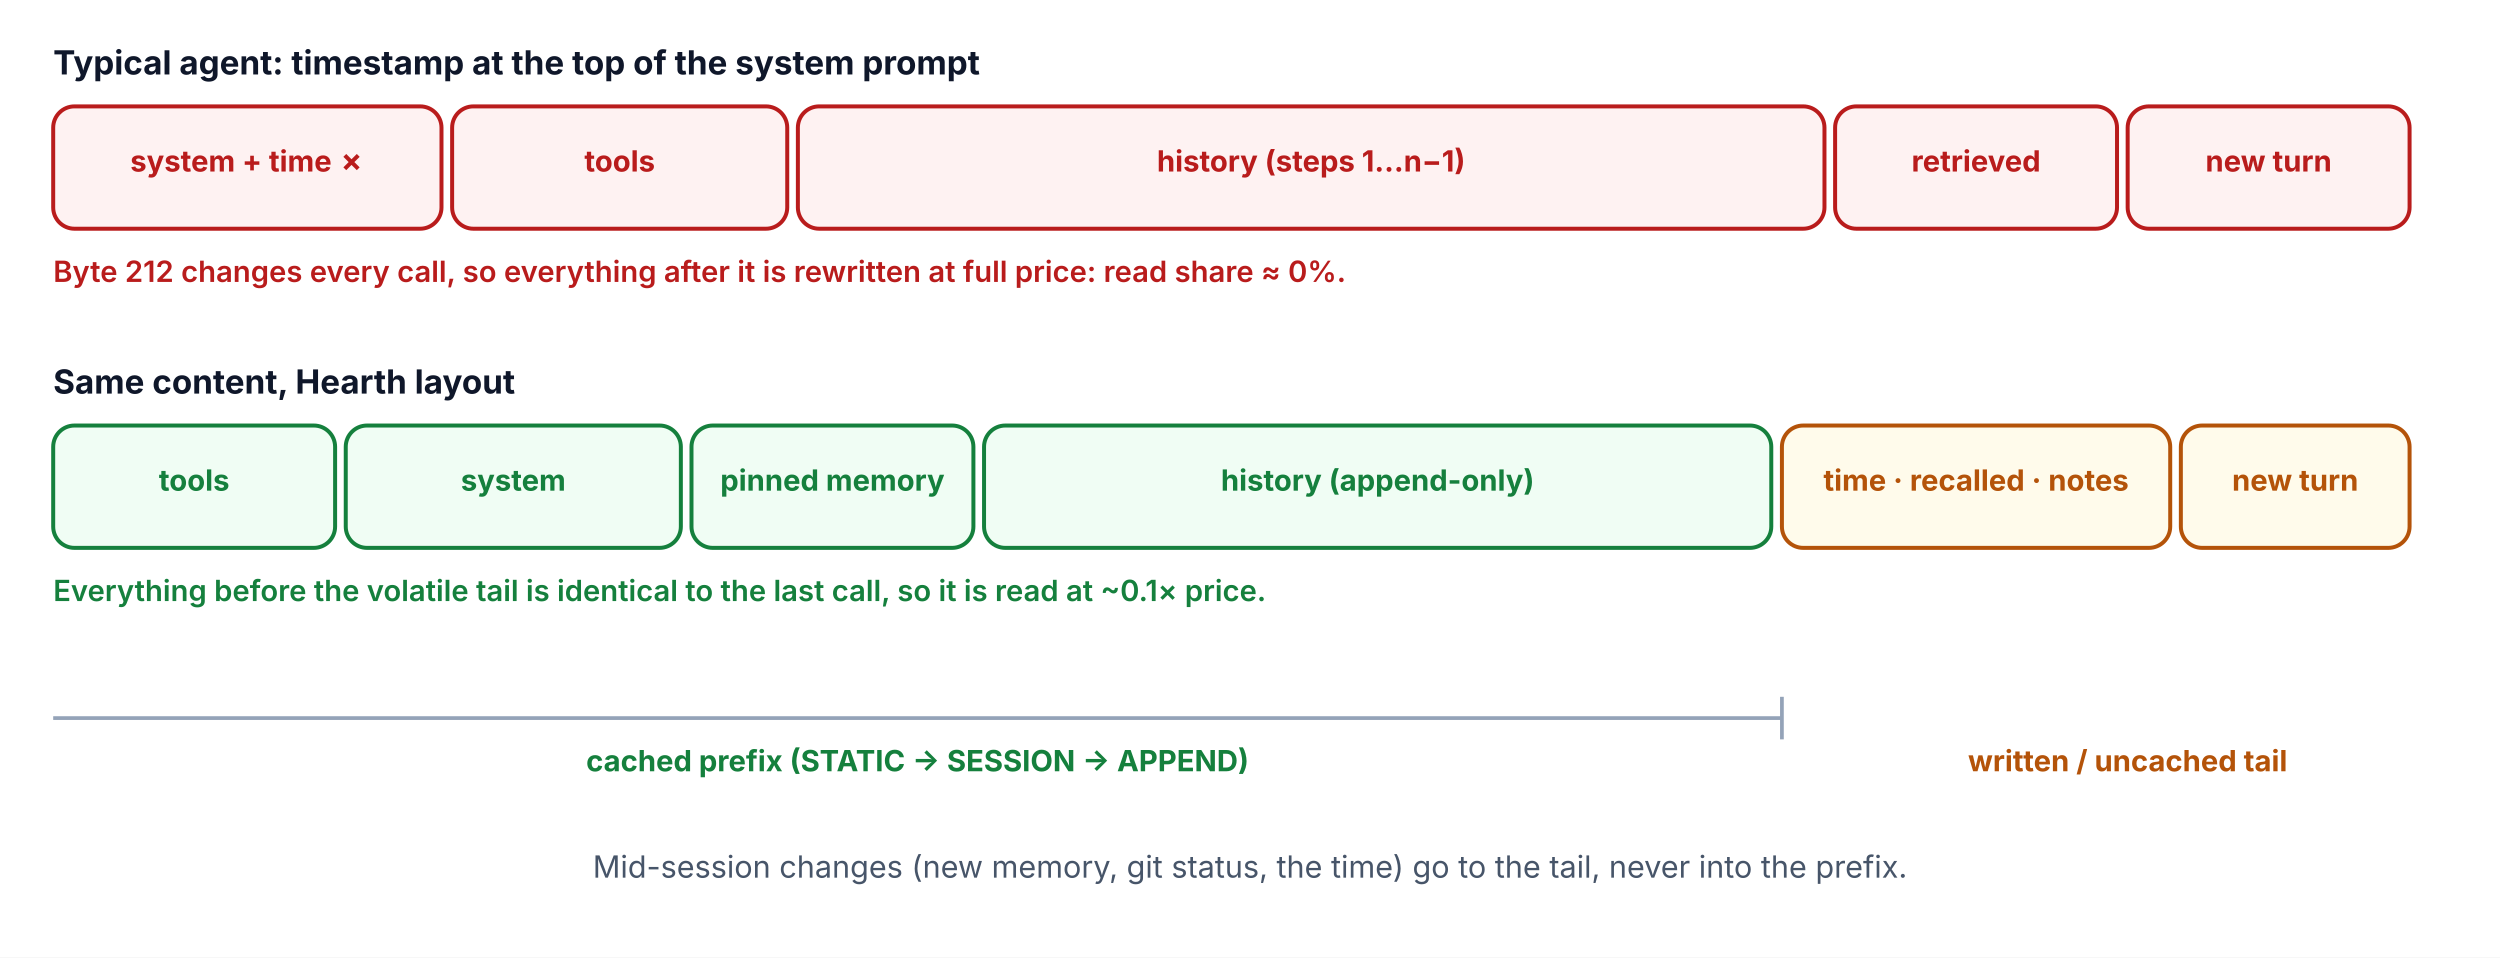
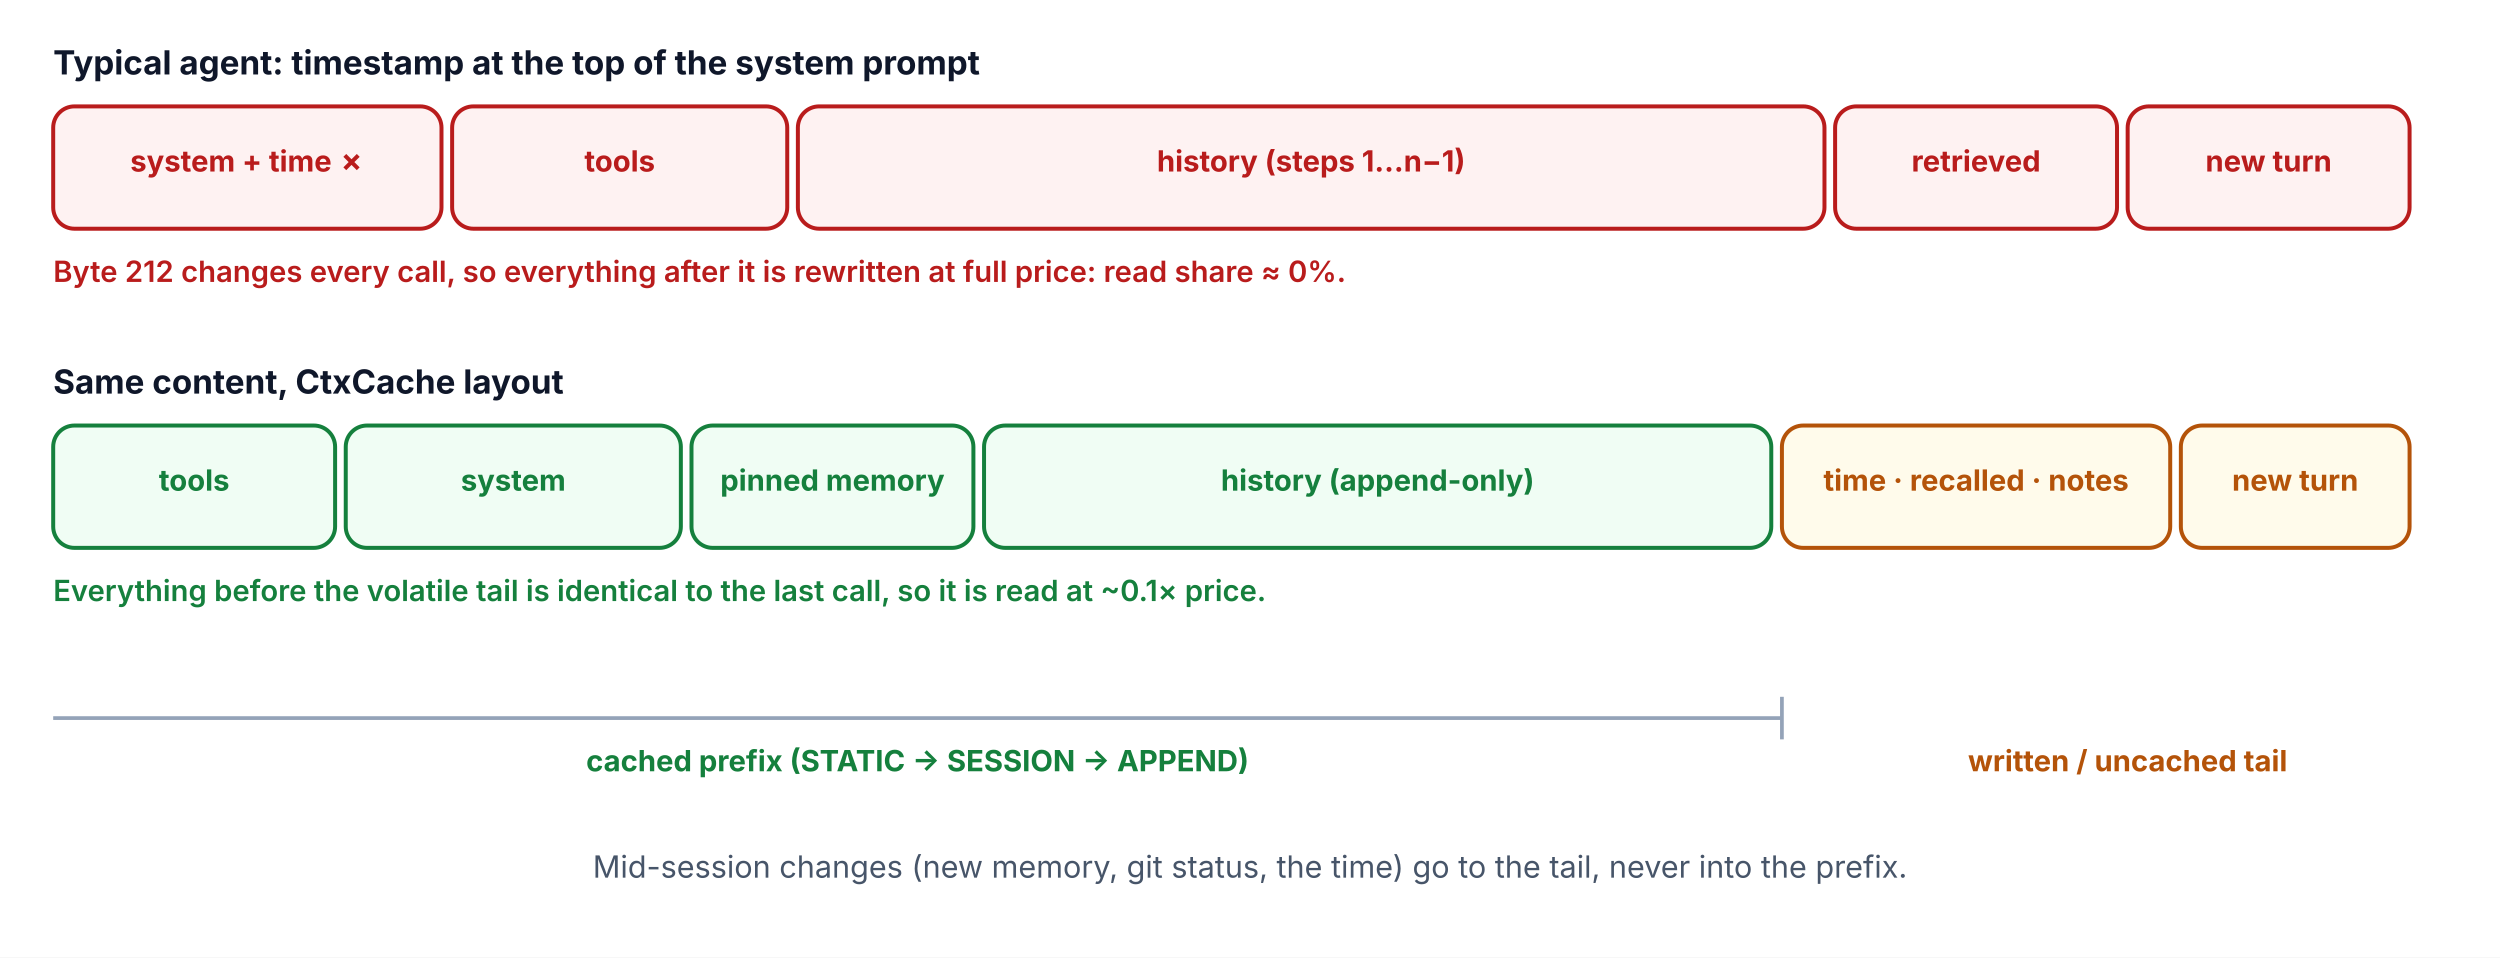
<svg xmlns="http://www.w3.org/2000/svg" viewBox="0 0 940 360" width="100%" font-family="Inter, Helvetica, Arial, sans-serif" role="img" aria-label="Layout">
  <defs />
  <rect width="940" height="360" fill="white" />
  <text x="20" y="28.0" font-size="12.5" font-weight="650" fill="#0f172a" text-anchor="start">Typical agent: timestamp at the top of the system prompt</text>
  <rect x="20" y="40" width="146" height="46" rx="8" fill="#fef2f2" stroke="#b91c1c" stroke-width="1.5" />
  <text x="93.0" y="64.5" font-size="11" font-weight="650" fill="#b91c1c" text-anchor="middle">system + time ✗</text>
  <rect x="170" y="40" width="126" height="46" rx="8" fill="#fef2f2" stroke="#b91c1c" stroke-width="1.5" />
  <text x="233.0" y="64.5" font-size="11" font-weight="650" fill="#b91c1c" text-anchor="middle">tools</text>
  <rect x="300" y="40" width="386" height="46" rx="8" fill="#fef2f2" stroke="#b91c1c" stroke-width="1.5" />
  <text x="493.0" y="64.5" font-size="11" font-weight="650" fill="#b91c1c" text-anchor="middle">history (steps 1…n−1)</text>
  <rect x="690" y="40" width="106" height="46" rx="8" fill="#fef2f2" stroke="#b91c1c" stroke-width="1.5" />
  <text x="743.0" y="64.5" font-size="11" font-weight="650" fill="#b91c1c" text-anchor="middle">retrieved</text>
  <rect x="800" y="40" width="106" height="46" rx="8" fill="#fef2f2" stroke="#b91c1c" stroke-width="1.5" />
  <text x="853.0" y="64.5" font-size="11" font-weight="650" fill="#b91c1c" text-anchor="middle">new turn</text>
  <text x="20" y="106" font-size="11" font-weight="600" fill="#b91c1c" text-anchor="start">Byte 212 changes every call, so everything after it is rewritten at full price: read share ≈ 0%.</text>
-   <text x="20" y="148.0" font-size="12.5" font-weight="650" fill="#0f172a" text-anchor="start">Same content, Hearth layout</text>
+   <text x="20" y="148.0" font-size="12.5" font-weight="650" fill="#0f172a" text-anchor="start">Same content, CtxCache layout</text>
  <rect x="20" y="160" width="106" height="46" rx="8" fill="#f0fdf4" stroke="#15803d" stroke-width="1.5" />
  <text x="73.0" y="184.5" font-size="11" font-weight="650" fill="#15803d" text-anchor="middle">tools</text>
  <rect x="130" y="160" width="126" height="46" rx="8" fill="#f0fdf4" stroke="#15803d" stroke-width="1.5" />
  <text x="193.0" y="184.5" font-size="11" font-weight="650" fill="#15803d" text-anchor="middle">system</text>
  <rect x="260" y="160" width="106" height="46" rx="8" fill="#f0fdf4" stroke="#15803d" stroke-width="1.5" />
  <text x="313.0" y="184.5" font-size="11" font-weight="650" fill="#15803d" text-anchor="middle">pinned memory</text>
  <rect x="370" y="160" width="296" height="46" rx="8" fill="#f0fdf4" stroke="#15803d" stroke-width="1.5" />
  <text x="518.0" y="184.5" font-size="11" font-weight="650" fill="#15803d" text-anchor="middle">history (append-only)</text>
  <rect x="670" y="160" width="146" height="46" rx="8" fill="#fffbeb" stroke="#b45309" stroke-width="1.5" />
  <text x="743.0" y="184.5" font-size="11" font-weight="650" fill="#b45309" text-anchor="middle">time · recalled · notes</text>
  <rect x="820" y="160" width="86" height="46" rx="8" fill="#fffbeb" stroke="#b45309" stroke-width="1.5" />
  <text x="863.0" y="184.5" font-size="11" font-weight="650" fill="#b45309" text-anchor="middle">new turn</text>
  <text x="20" y="226" font-size="11" font-weight="600" fill="#15803d" text-anchor="start">Everything before the volatile tail is identical to the last call, so it is read at ~0.1× price.</text>
  <line x1="20" y1="270" x2="670" y2="270" stroke="#94a3b8" stroke-width="1.4" />
  <text x="345" y="290" font-size="11" font-weight="650" fill="#15803d" text-anchor="middle">cached prefix (STATIC → SESSION → APPEND)</text>
  <line x1="670" y1="262" x2="670" y2="278" stroke="#94a3b8" stroke-width="1.4" />
  <text x="800" y="290" font-size="11" font-weight="650" fill="#b45309" text-anchor="middle">written / uncached tail</text>
  <text x="470" y="330.0" font-size="11.5" font-weight="400" fill="#475569" text-anchor="middle">Mid-session changes (new memory, git status, the time) go to the tail, never into the prefix.</text>
</svg>
